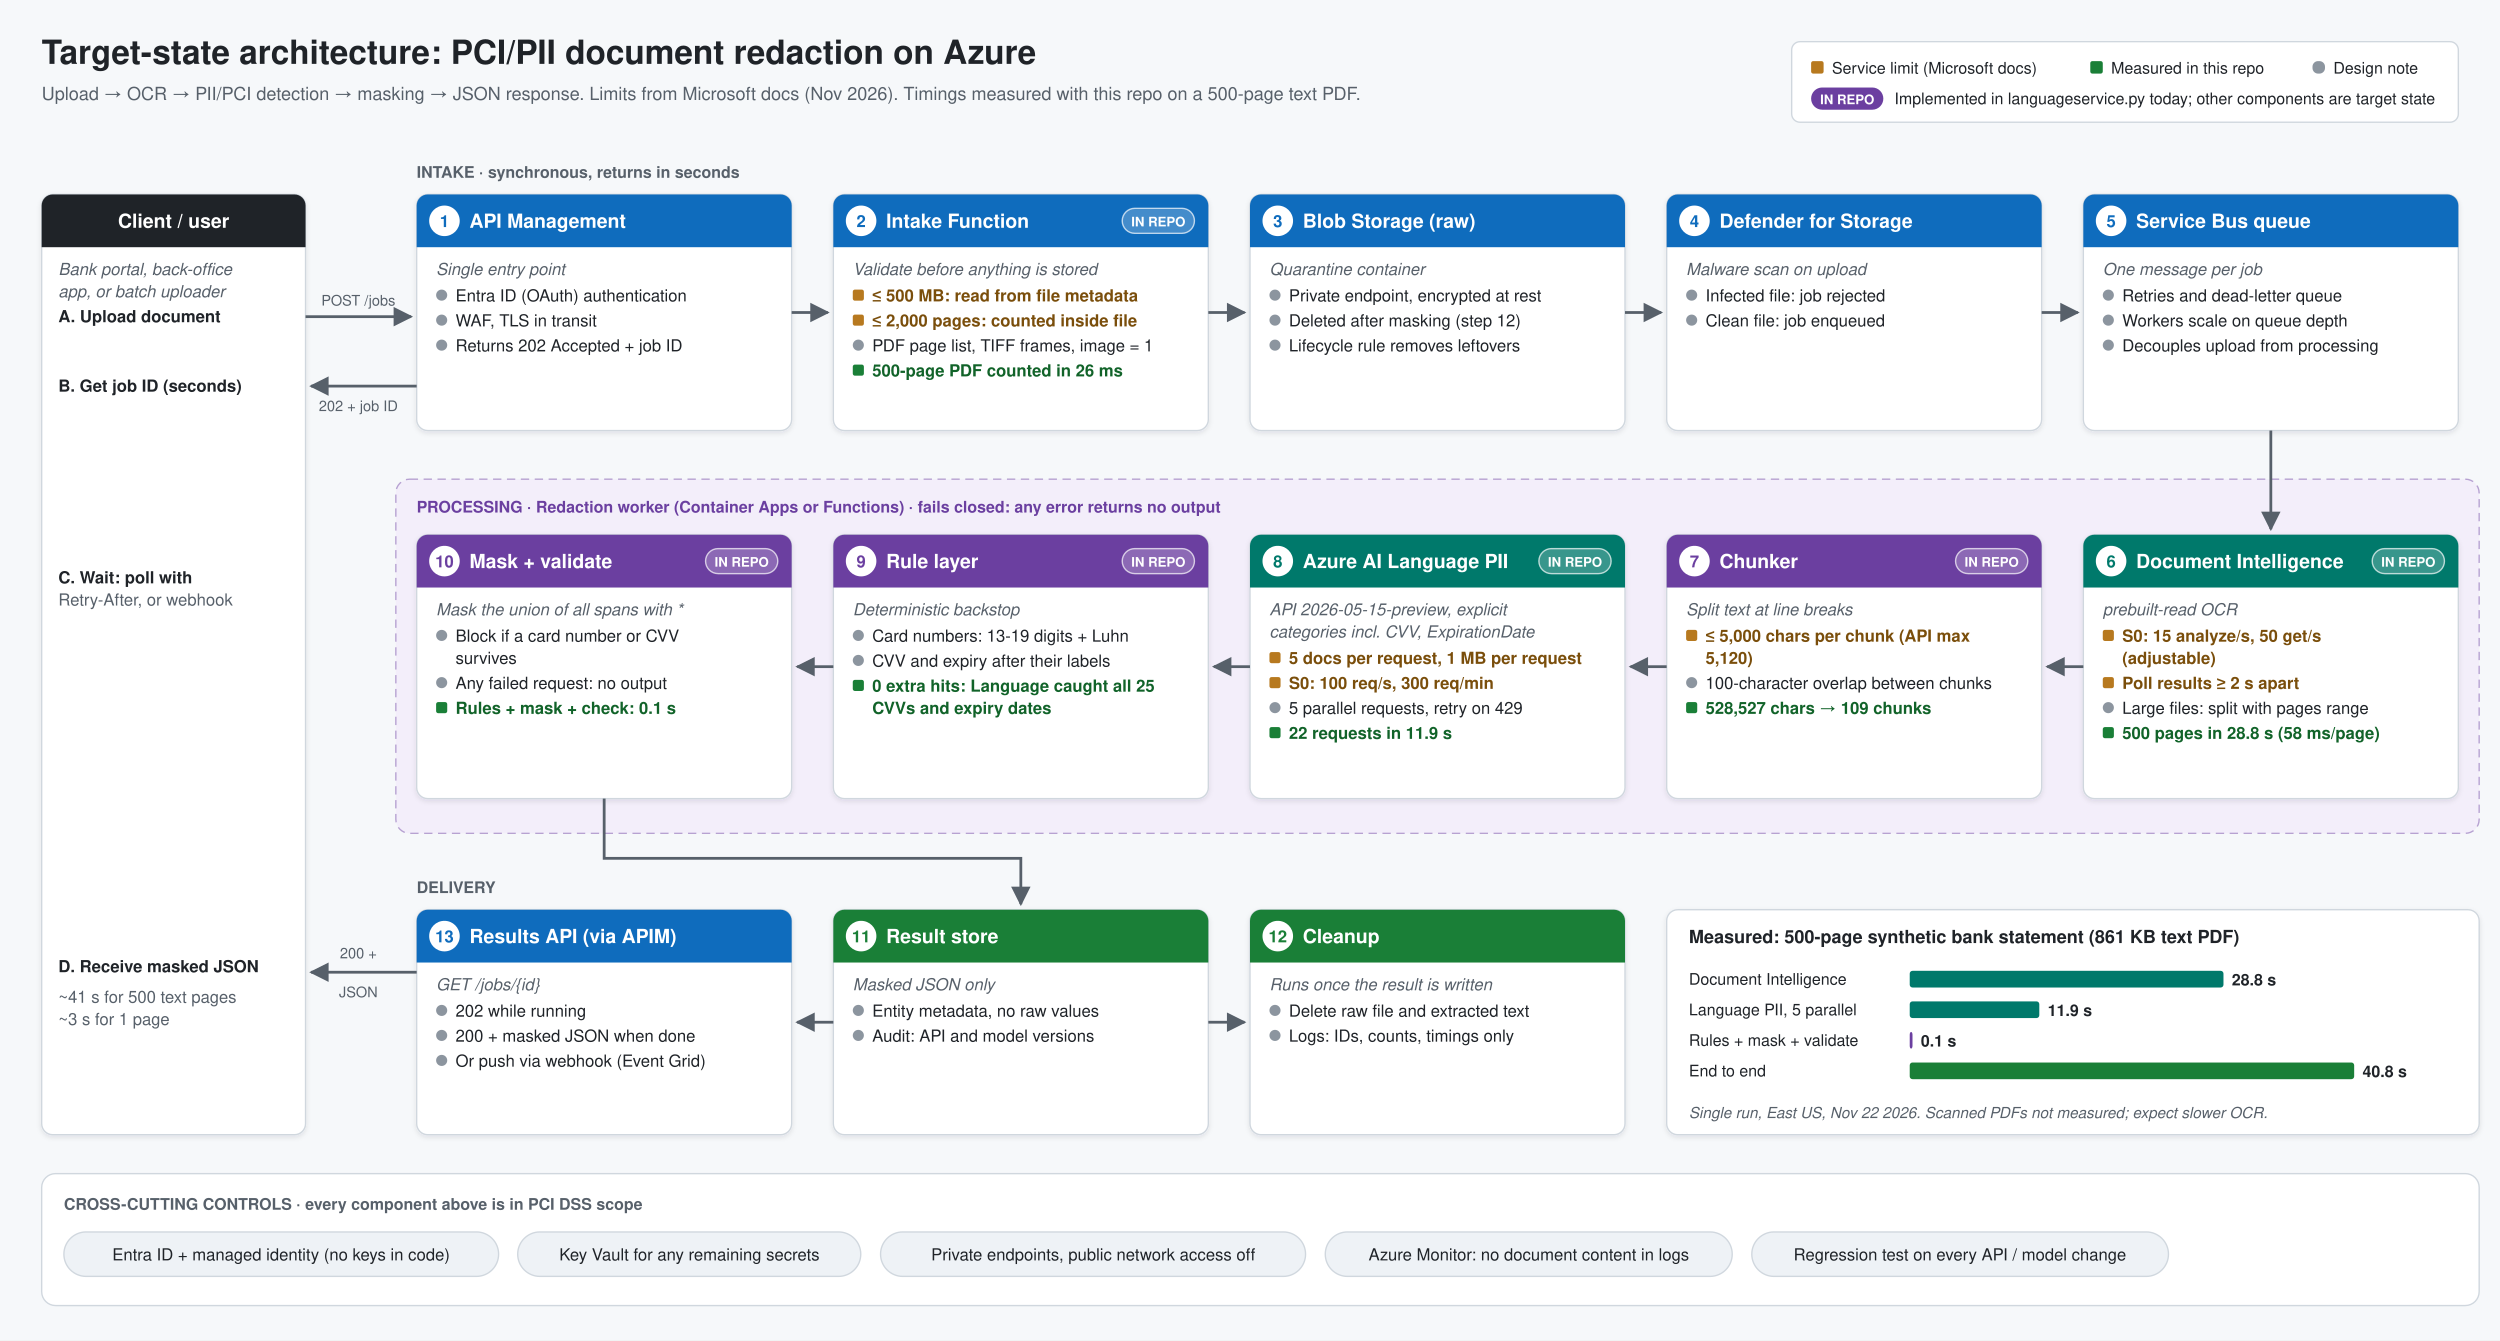
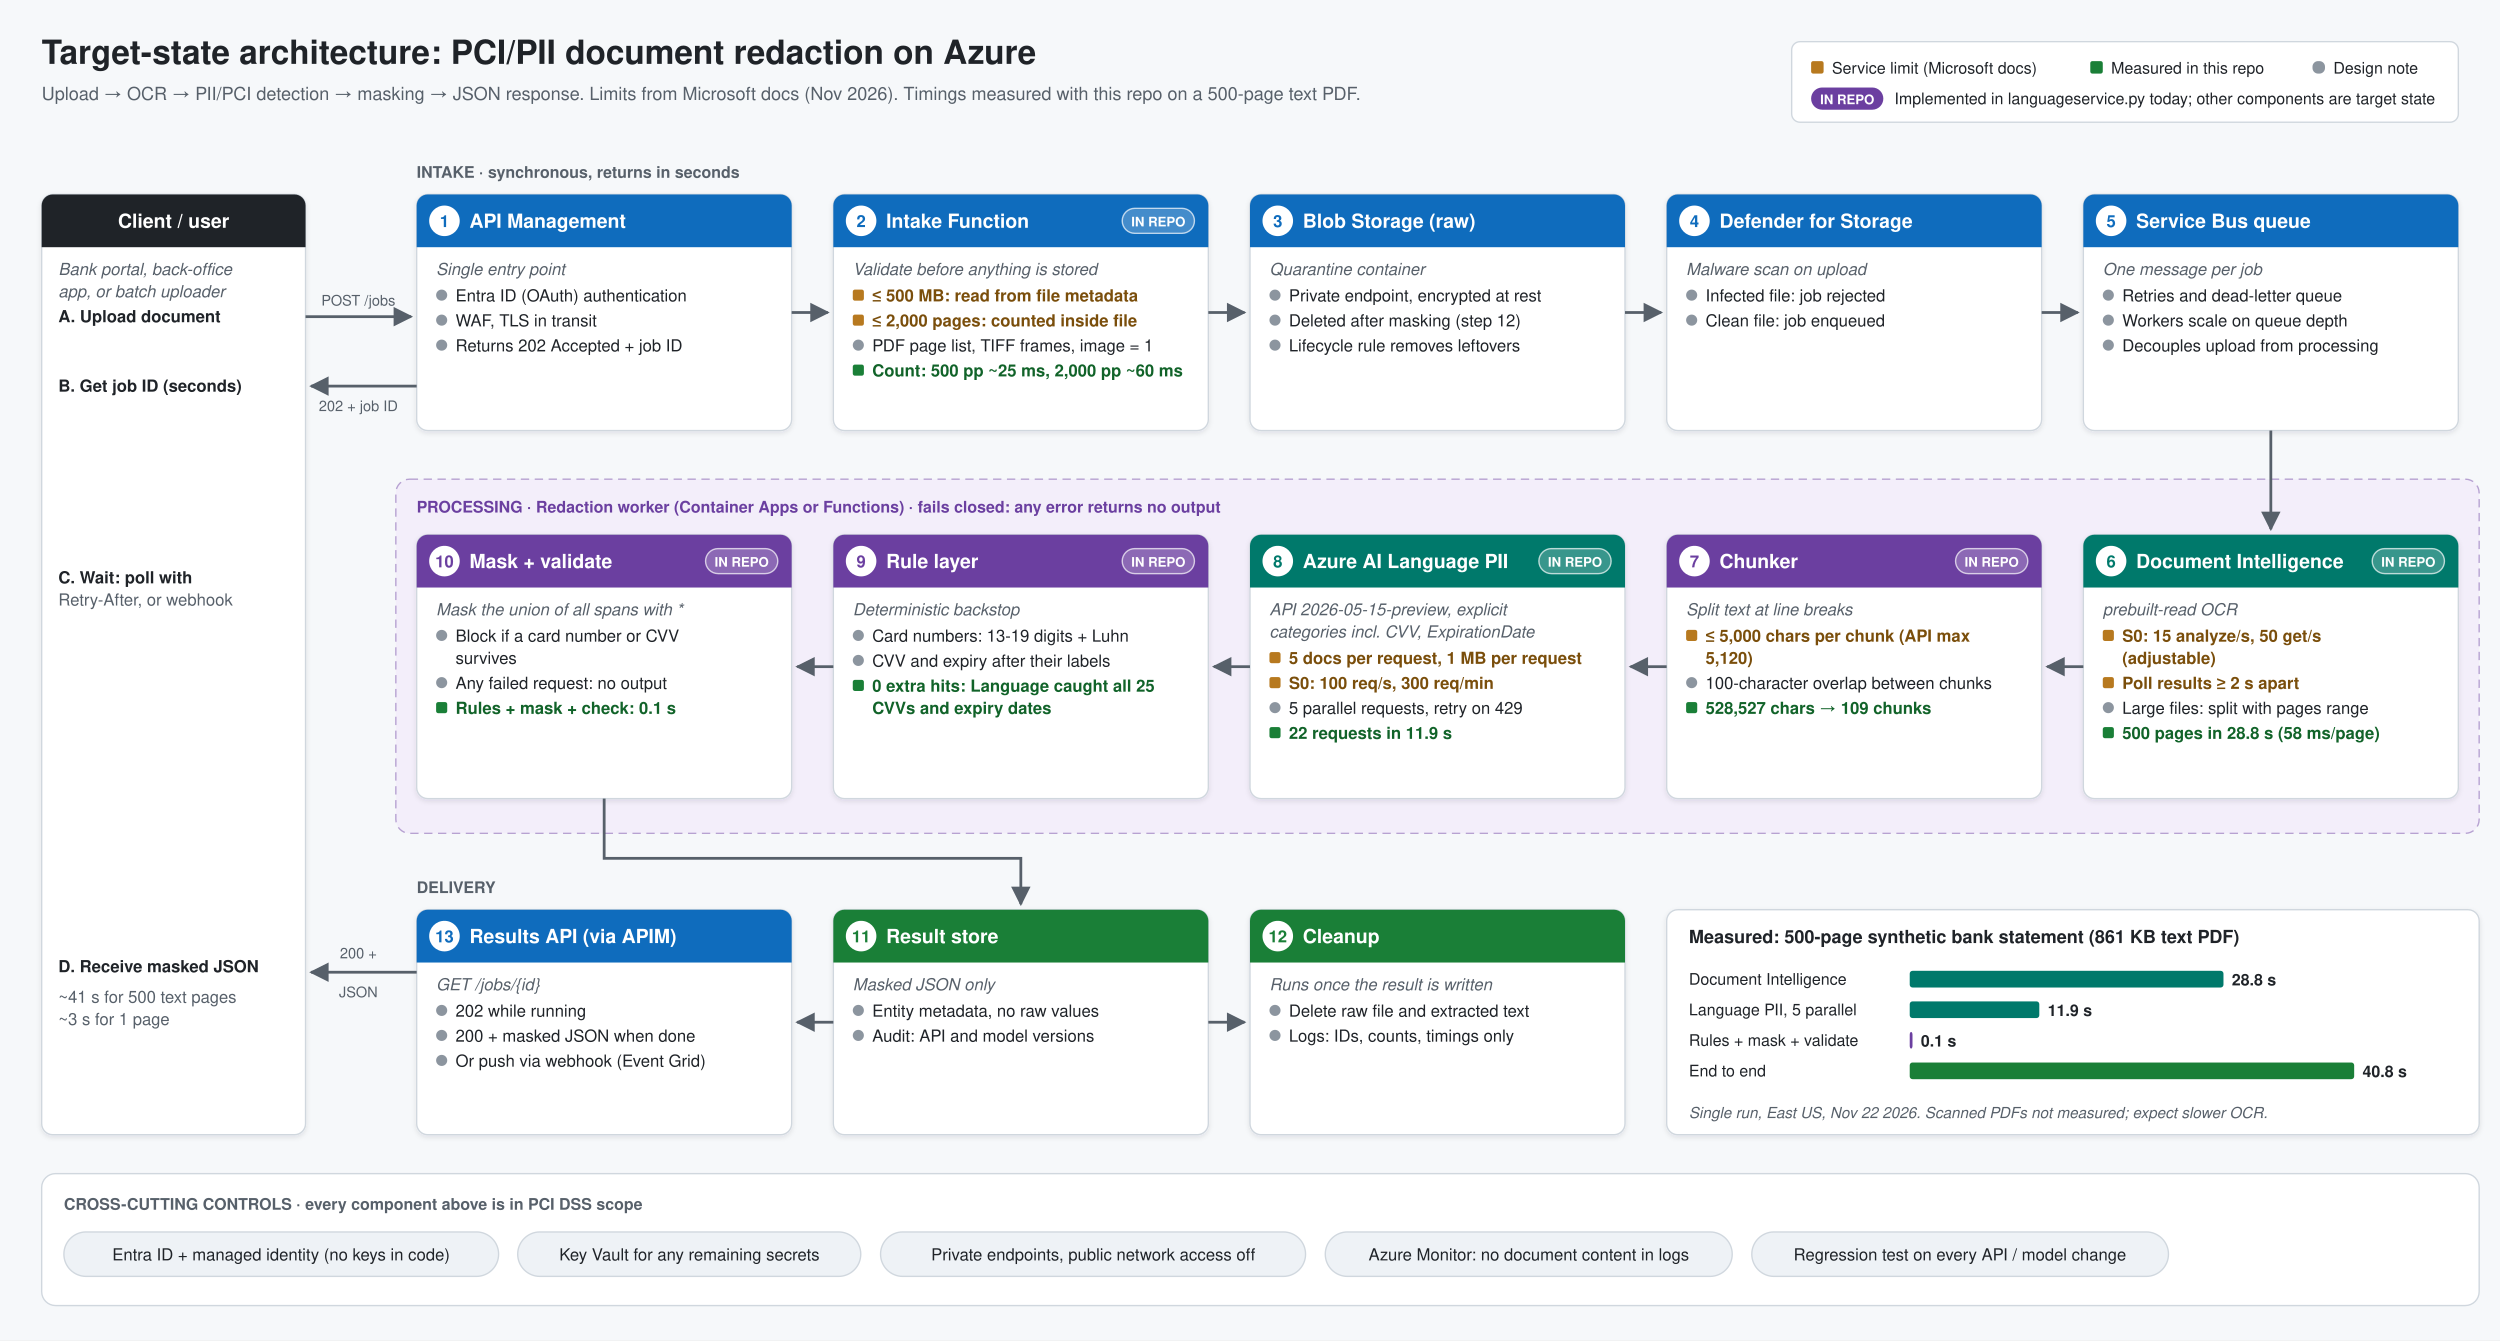
<svg xmlns="http://www.w3.org/2000/svg" width="1800" height="965" viewBox="0 0 1800 965" font-family="Segoe UI, -apple-system, Helvetica Neue, Helvetica, Arial, sans-serif">
  <defs>
    <marker id="arrow" viewBox="0 0 10 10" refX="9" refY="5" markerWidth="7" markerHeight="7" orient="auto-start-reverse">
      <path d="M0,0 L10,5 L0,10 z" fill="#57606A" />
    </marker>
    <filter id="shadow" x="-5%" y="-5%" width="110%" height="115%">
      <feDropShadow dx="0" dy="1.5" stdDeviation="2" flood-color="#1F2328" flood-opacity="0.10" />
    </filter>
  </defs>
  <rect width="1800" height="965" fill="#F6F8FA" />
  <text x="30" y="46" font-size="24" fill="#1F2328" font-weight="bold" text-anchor="start" font-style="normal">Target-state architecture: PCI/PII document redaction on Azure</text>
  <text x="30" y="72" font-size="13" fill="#57606A" font-weight="normal" text-anchor="start" font-style="normal">Upload → OCR → PII/PCI detection → masking → JSON response. Limits from Microsoft docs (Nov 2026). Timings measured with this repo on a 500-page text PDF.</text>
  <rect x="1290" y="30" width="480" height="58" rx="6" fill="#FFFFFF" stroke="#D0D7DE" />
  <rect x="1304" y="44" width="9" height="9" rx="1.5" fill="#B7791F" />
  <text x="1319" y="53" font-size="11.5" fill="#1F2328" font-weight="normal" text-anchor="start" font-style="normal">Service limit (Microsoft docs)</text>
  <rect x="1505" y="44" width="9" height="9" rx="1.5" fill="#1A7F37" />
  <text x="1520" y="53" font-size="11.5" fill="#1F2328" font-weight="normal" text-anchor="start" font-style="normal">Measured in this repo</text>
  <rect x="1665" y="44" width="9" height="9" rx="4" fill="#8C959F" />
  <text x="1680" y="53" font-size="11.5" fill="#1F2328" font-weight="normal" text-anchor="start" font-style="normal">Design note</text>
  <rect x="1304" y="63" width="52" height="16" rx="8" fill="#6B3FA0" />
  <text x="1330" y="75" font-size="9.5" fill="#FFFFFF" font-weight="bold" text-anchor="middle" font-style="normal">IN REPO</text>
  <text x="1364" y="75" font-size="11.5" fill="#1F2328" font-weight="normal" text-anchor="start" font-style="normal">Implemented in languageservice.py today; other components are target state</text>
  <g filter="url(#shadow)">
    <rect x="30" y="140" width="190" height="677" rx="8" fill="#FFFFFF" stroke="#D0D7DE" />
  </g>
  <path d="M30,148 a8,8 0 0 1 8,-8 h174 a8,8 0 0 1 8,8 v30 h-190 z" fill="#1F2328" />
  <text x="125.0" y="164" font-size="14" fill="#FFFFFF" font-weight="bold" text-anchor="middle" font-style="normal">Client / user</text>
  <text x="42" y="198" font-size="12" fill="#57606A" font-weight="normal" text-anchor="start" font-style="italic">Bank portal, back-office</text>
  <text x="42" y="214" font-size="12" fill="#57606A" font-weight="normal" text-anchor="start" font-style="italic">app, or batch uploader</text>
  <text x="42" y="232" font-size="12" fill="#1F2328" font-weight="600" text-anchor="start" font-style="normal">A. Upload document</text>
  <text x="42" y="282" font-size="12" fill="#1F2328" font-weight="600" text-anchor="start" font-style="normal">B. Get job ID (seconds)</text>
  <text x="42" y="420" font-size="12" fill="#1F2328" font-weight="600" text-anchor="start" font-style="normal">C. Wait: poll with</text>
  <text x="42" y="436" font-size="12" fill="#57606A" font-weight="normal" text-anchor="start" font-style="normal">    Retry-After, or webhook</text>
  <text x="42" y="700" font-size="12" fill="#1F2328" font-weight="600" text-anchor="start" font-style="normal">D. Receive masked JSON</text>
  <text x="42" y="722" font-size="12" fill="#57606A" font-weight="normal" text-anchor="start" font-style="normal">~41 s for 500 text pages</text>
  <text x="42" y="738" font-size="12" fill="#57606A" font-weight="normal" text-anchor="start" font-style="normal">~3 s for 1 page</text>
  <text x="300" y="128" font-size="11.5" fill="#57606A" font-weight="bold" text-anchor="start" font-style="normal">INTAKE  ·  synchronous, returns in seconds</text>
  <g filter="url(#shadow)">
    <rect x="300" y="140" width="270" height="170" rx="8" fill="#FFFFFF" stroke="#D0D7DE" />
  </g>
  <path d="M300,148 a8,8 0 0 1 8,-8 h254 a8,8 0 0 1 8,8 v30 h-270 z" fill="#0F6CBD" />
  <circle cx="320" cy="159" r="11" fill="#FFFFFF" />
  <text x="320" y="163.5" font-size="12" fill="#0F6CBD" font-weight="bold" text-anchor="middle" font-style="normal">1</text>
  <text x="338" y="164" font-size="14" fill="#FFFFFF" font-weight="bold" text-anchor="start" font-style="normal">API Management</text>
  <text x="314" y="198" font-size="12" fill="#57606A" font-weight="normal" text-anchor="start" font-style="italic">Single entry point</text>
  <rect x="314" y="208.5" width="8" height="8" rx="4" fill="#8C959F" />
  <text x="328" y="217" font-size="12" fill="#1F2328" font-weight="normal" text-anchor="start" font-style="normal">Entra ID (OAuth) authentication</text>
  <rect x="314" y="226.5" width="8" height="8" rx="4" fill="#8C959F" />
  <text x="328" y="235" font-size="12" fill="#1F2328" font-weight="normal" text-anchor="start" font-style="normal">WAF, TLS in transit</text>
  <rect x="314" y="244.5" width="8" height="8" rx="4" fill="#8C959F" />
  <text x="328" y="253" font-size="12" fill="#1F2328" font-weight="normal" text-anchor="start" font-style="normal">Returns 202 Accepted + job ID</text>
  <g filter="url(#shadow)">
    <rect x="600" y="140" width="270" height="170" rx="8" fill="#FFFFFF" stroke="#D0D7DE" />
  </g>
  <path d="M600,148 a8,8 0 0 1 8,-8 h254 a8,8 0 0 1 8,8 v30 h-270 z" fill="#0F6CBD" />
  <circle cx="620" cy="159" r="11" fill="#FFFFFF" />
  <text x="620" y="163.5" font-size="12" fill="#0F6CBD" font-weight="bold" text-anchor="middle" font-style="normal">2</text>
  <text x="638" y="164" font-size="14" fill="#FFFFFF" font-weight="bold" text-anchor="start" font-style="normal">Intake Function</text>
  <rect x="808" y="150" width="52" height="18" rx="9" fill="#FFFFFF" fill-opacity="0.22" stroke="#FFFFFF" stroke-opacity="0.7" />
  <text x="834" y="163" font-size="9.5" fill="#FFFFFF" font-weight="bold" text-anchor="middle" font-style="normal">IN REPO</text>
  <text x="614" y="198" font-size="12" fill="#57606A" font-weight="normal" text-anchor="start" font-style="italic">Validate before anything is stored</text>
  <rect x="614" y="208.5" width="8" height="8" rx="1.5" fill="#B7791F" />
  <text x="628" y="217" font-size="12" fill="#7A4E0B" font-weight="600" text-anchor="start" font-style="normal">≤ 500 MB: read from file metadata</text>
  <rect x="614" y="226.5" width="8" height="8" rx="1.5" fill="#B7791F" />
  <text x="628" y="235" font-size="12" fill="#7A4E0B" font-weight="600" text-anchor="start" font-style="normal">≤ 2,000 pages: counted inside file</text>
  <rect x="614" y="244.5" width="8" height="8" rx="4" fill="#8C959F" />
  <text x="628" y="253" font-size="12" fill="#1F2328" font-weight="normal" text-anchor="start" font-style="normal">PDF page list, TIFF frames, image = 1</text>
  <rect x="614" y="262.5" width="8" height="8" rx="1.5" fill="#1A7F37" />
-   <text x="628" y="271" font-size="12" fill="#116329" font-weight="600" text-anchor="start" font-style="normal">500-page PDF counted in 26 ms</text>
+   <text x="628" y="271" font-size="12" fill="#116329" font-weight="600" text-anchor="start" font-style="normal">Count: 500 pp ~25 ms, 2,000 pp ~60 ms</text>
  <g filter="url(#shadow)">
    <rect x="900" y="140" width="270" height="170" rx="8" fill="#FFFFFF" stroke="#D0D7DE" />
  </g>
  <path d="M900,148 a8,8 0 0 1 8,-8 h254 a8,8 0 0 1 8,8 v30 h-270 z" fill="#0F6CBD" />
  <circle cx="920" cy="159" r="11" fill="#FFFFFF" />
  <text x="920" y="163.5" font-size="12" fill="#0F6CBD" font-weight="bold" text-anchor="middle" font-style="normal">3</text>
  <text x="938" y="164" font-size="14" fill="#FFFFFF" font-weight="bold" text-anchor="start" font-style="normal">Blob Storage (raw)</text>
  <text x="914" y="198" font-size="12" fill="#57606A" font-weight="normal" text-anchor="start" font-style="italic">Quarantine container</text>
  <rect x="914" y="208.5" width="8" height="8" rx="4" fill="#8C959F" />
  <text x="928" y="217" font-size="12" fill="#1F2328" font-weight="normal" text-anchor="start" font-style="normal">Private endpoint, encrypted at rest</text>
  <rect x="914" y="226.5" width="8" height="8" rx="4" fill="#8C959F" />
  <text x="928" y="235" font-size="12" fill="#1F2328" font-weight="normal" text-anchor="start" font-style="normal">Deleted after masking (step 12)</text>
  <rect x="914" y="244.5" width="8" height="8" rx="4" fill="#8C959F" />
  <text x="928" y="253" font-size="12" fill="#1F2328" font-weight="normal" text-anchor="start" font-style="normal">Lifecycle rule removes leftovers</text>
  <g filter="url(#shadow)">
    <rect x="1200" y="140" width="270" height="170" rx="8" fill="#FFFFFF" stroke="#D0D7DE" />
  </g>
  <path d="M1200,148 a8,8 0 0 1 8,-8 h254 a8,8 0 0 1 8,8 v30 h-270 z" fill="#0F6CBD" />
  <circle cx="1220" cy="159" r="11" fill="#FFFFFF" />
  <text x="1220" y="163.5" font-size="12" fill="#0F6CBD" font-weight="bold" text-anchor="middle" font-style="normal">4</text>
  <text x="1238" y="164" font-size="14" fill="#FFFFFF" font-weight="bold" text-anchor="start" font-style="normal">Defender for Storage</text>
  <text x="1214" y="198" font-size="12" fill="#57606A" font-weight="normal" text-anchor="start" font-style="italic">Malware scan on upload</text>
  <rect x="1214" y="208.5" width="8" height="8" rx="4" fill="#8C959F" />
  <text x="1228" y="217" font-size="12" fill="#1F2328" font-weight="normal" text-anchor="start" font-style="normal">Infected file: job rejected</text>
  <rect x="1214" y="226.5" width="8" height="8" rx="4" fill="#8C959F" />
  <text x="1228" y="235" font-size="12" fill="#1F2328" font-weight="normal" text-anchor="start" font-style="normal">Clean file: job enqueued</text>
  <g filter="url(#shadow)">
    <rect x="1500" y="140" width="270" height="170" rx="8" fill="#FFFFFF" stroke="#D0D7DE" />
  </g>
  <path d="M1500,148 a8,8 0 0 1 8,-8 h254 a8,8 0 0 1 8,8 v30 h-270 z" fill="#0F6CBD" />
  <circle cx="1520" cy="159" r="11" fill="#FFFFFF" />
  <text x="1520" y="163.5" font-size="12" fill="#0F6CBD" font-weight="bold" text-anchor="middle" font-style="normal">5</text>
  <text x="1538" y="164" font-size="14" fill="#FFFFFF" font-weight="bold" text-anchor="start" font-style="normal">Service Bus queue</text>
  <text x="1514" y="198" font-size="12" fill="#57606A" font-weight="normal" text-anchor="start" font-style="italic">One message per job</text>
  <rect x="1514" y="208.5" width="8" height="8" rx="4" fill="#8C959F" />
  <text x="1528" y="217" font-size="12" fill="#1F2328" font-weight="normal" text-anchor="start" font-style="normal">Retries and dead-letter queue</text>
  <rect x="1514" y="226.5" width="8" height="8" rx="4" fill="#8C959F" />
  <text x="1528" y="235" font-size="12" fill="#1F2328" font-weight="normal" text-anchor="start" font-style="normal">Workers scale on queue depth</text>
  <rect x="1514" y="244.5" width="8" height="8" rx="4" fill="#8C959F" />
  <text x="1528" y="253" font-size="12" fill="#1F2328" font-weight="normal" text-anchor="start" font-style="normal">Decouples upload from processing</text>
  <path d="M220,228 L296,228" fill="none" stroke="#57606A" stroke-width="2" marker-end="url(#arrow)" />
  <text x="258" y="220" font-size="10.5" fill="#57606A" font-weight="normal" text-anchor="middle" font-style="normal">POST /jobs</text>
  <path d="M300,278 L224,278" fill="none" stroke="#57606A" stroke-width="2" marker-end="url(#arrow)" />
  <text x="258" y="296" font-size="10.5" fill="#57606A" font-weight="normal" text-anchor="middle" font-style="normal">202 + job ID</text>
  <path d="M570,225.0 L596,225.0" fill="none" stroke="#57606A" stroke-width="2" marker-end="url(#arrow)" />
  <path d="M870,225.0 L896,225.0" fill="none" stroke="#57606A" stroke-width="2" marker-end="url(#arrow)" />
  <path d="M1170,225.0 L1196,225.0" fill="none" stroke="#57606A" stroke-width="2" marker-end="url(#arrow)" />
  <path d="M1470,225.0 L1496,225.0" fill="none" stroke="#57606A" stroke-width="2" marker-end="url(#arrow)" />
  <rect x="285" y="345" width="1500" height="255" rx="10" fill="#F3EEFA" stroke="#6B3FA0" stroke-opacity="0.45" stroke-dasharray="6 4" />
  <text x="300" y="369" font-size="11.5" fill="#6B3FA0" font-weight="bold" text-anchor="start" font-style="normal">PROCESSING  ·  Redaction worker (Container Apps or Functions)  ·  fails closed: any error returns no output</text>
  <g filter="url(#shadow)">
    <rect x="1500" y="385" width="270" height="190" rx="8" fill="#FFFFFF" stroke="#D0D7DE" />
  </g>
  <path d="M1500,393 a8,8 0 0 1 8,-8 h254 a8,8 0 0 1 8,8 v30 h-270 z" fill="#00796B" />
  <circle cx="1520" cy="404" r="11" fill="#FFFFFF" />
  <text x="1520" y="408.5" font-size="12" fill="#00796B" font-weight="bold" text-anchor="middle" font-style="normal">6</text>
  <text x="1538" y="409" font-size="14" fill="#FFFFFF" font-weight="bold" text-anchor="start" font-style="normal">Document Intelligence</text>
  <rect x="1708" y="395" width="52" height="18" rx="9" fill="#FFFFFF" fill-opacity="0.22" stroke="#FFFFFF" stroke-opacity="0.7" />
  <text x="1734" y="408" font-size="9.5" fill="#FFFFFF" font-weight="bold" text-anchor="middle" font-style="normal">IN REPO</text>
  <text x="1514" y="443" font-size="12" fill="#57606A" font-weight="normal" text-anchor="start" font-style="italic">prebuilt-read OCR</text>
  <rect x="1514" y="453.5" width="8" height="8" rx="1.5" fill="#B7791F" />
  <text x="1528" y="462" font-size="12" fill="#7A4E0B" font-weight="600" text-anchor="start" font-style="normal">S0: 15 analyze/s, 50 get/s</text>
  <text x="1528" y="478" font-size="12" fill="#7A4E0B" font-weight="600" text-anchor="start" font-style="normal">(adjustable)</text>
  <rect x="1514" y="487.5" width="8" height="8" rx="1.5" fill="#B7791F" />
  <text x="1528" y="496" font-size="12" fill="#7A4E0B" font-weight="600" text-anchor="start" font-style="normal">Poll results ≥ 2 s apart</text>
  <rect x="1514" y="505.5" width="8" height="8" rx="4" fill="#8C959F" />
  <text x="1528" y="514" font-size="12" fill="#1F2328" font-weight="normal" text-anchor="start" font-style="normal">Large files: split with pages range</text>
  <rect x="1514" y="523.5" width="8" height="8" rx="1.5" fill="#1A7F37" />
  <text x="1528" y="532" font-size="12" fill="#116329" font-weight="600" text-anchor="start" font-style="normal">500 pages in 28.8 s (58 ms/page)</text>
  <g filter="url(#shadow)">
    <rect x="1200" y="385" width="270" height="190" rx="8" fill="#FFFFFF" stroke="#D0D7DE" />
  </g>
  <path d="M1200,393 a8,8 0 0 1 8,-8 h254 a8,8 0 0 1 8,8 v30 h-270 z" fill="#6B3FA0" />
  <circle cx="1220" cy="404" r="11" fill="#FFFFFF" />
  <text x="1220" y="408.5" font-size="12" fill="#6B3FA0" font-weight="bold" text-anchor="middle" font-style="normal">7</text>
  <text x="1238" y="409" font-size="14" fill="#FFFFFF" font-weight="bold" text-anchor="start" font-style="normal">Chunker</text>
  <rect x="1408" y="395" width="52" height="18" rx="9" fill="#FFFFFF" fill-opacity="0.22" stroke="#FFFFFF" stroke-opacity="0.7" />
  <text x="1434" y="408" font-size="9.5" fill="#FFFFFF" font-weight="bold" text-anchor="middle" font-style="normal">IN REPO</text>
  <text x="1214" y="443" font-size="12" fill="#57606A" font-weight="normal" text-anchor="start" font-style="italic">Split text at line breaks</text>
  <rect x="1214" y="453.5" width="8" height="8" rx="1.5" fill="#B7791F" />
  <text x="1228" y="462" font-size="12" fill="#7A4E0B" font-weight="600" text-anchor="start" font-style="normal">≤ 5,000 chars per chunk (API max</text>
  <text x="1228" y="478" font-size="12" fill="#7A4E0B" font-weight="600" text-anchor="start" font-style="normal">5,120)</text>
  <rect x="1214" y="487.5" width="8" height="8" rx="4" fill="#8C959F" />
  <text x="1228" y="496" font-size="12" fill="#1F2328" font-weight="normal" text-anchor="start" font-style="normal">100-character overlap between chunks</text>
  <rect x="1214" y="505.5" width="8" height="8" rx="1.5" fill="#1A7F37" />
  <text x="1228" y="514" font-size="12" fill="#116329" font-weight="600" text-anchor="start" font-style="normal">528,527 chars → 109 chunks</text>
  <g filter="url(#shadow)">
    <rect x="900" y="385" width="270" height="190" rx="8" fill="#FFFFFF" stroke="#D0D7DE" />
  </g>
  <path d="M900,393 a8,8 0 0 1 8,-8 h254 a8,8 0 0 1 8,8 v30 h-270 z" fill="#00796B" />
  <circle cx="920" cy="404" r="11" fill="#FFFFFF" />
  <text x="920" y="408.5" font-size="12" fill="#00796B" font-weight="bold" text-anchor="middle" font-style="normal">8</text>
  <text x="938" y="409" font-size="14" fill="#FFFFFF" font-weight="bold" text-anchor="start" font-style="normal">Azure AI Language PII</text>
  <rect x="1108" y="395" width="52" height="18" rx="9" fill="#FFFFFF" fill-opacity="0.22" stroke="#FFFFFF" stroke-opacity="0.7" />
  <text x="1134" y="408" font-size="9.5" fill="#FFFFFF" font-weight="bold" text-anchor="middle" font-style="normal">IN REPO</text>
  <text x="914" y="443" font-size="12" fill="#57606A" font-weight="normal" text-anchor="start" font-style="italic">API 2026-05-15-preview, explicit</text>
  <text x="914" y="459" font-size="12" fill="#57606A" font-weight="normal" text-anchor="start" font-style="italic">categories incl. CVV, ExpirationDate</text>
  <rect x="914" y="469.5" width="8" height="8" rx="1.5" fill="#B7791F" />
  <text x="928" y="478" font-size="12" fill="#7A4E0B" font-weight="600" text-anchor="start" font-style="normal">5 docs per request, 1 MB per request</text>
  <rect x="914" y="487.5" width="8" height="8" rx="1.5" fill="#B7791F" />
  <text x="928" y="496" font-size="12" fill="#7A4E0B" font-weight="600" text-anchor="start" font-style="normal">S0: 100 req/s, 300 req/min</text>
  <rect x="914" y="505.5" width="8" height="8" rx="4" fill="#8C959F" />
  <text x="928" y="514" font-size="12" fill="#1F2328" font-weight="normal" text-anchor="start" font-style="normal">5 parallel requests, retry on 429</text>
  <rect x="914" y="523.5" width="8" height="8" rx="1.5" fill="#1A7F37" />
  <text x="928" y="532" font-size="12" fill="#116329" font-weight="600" text-anchor="start" font-style="normal">22 requests in 11.9 s</text>
  <g filter="url(#shadow)">
    <rect x="600" y="385" width="270" height="190" rx="8" fill="#FFFFFF" stroke="#D0D7DE" />
  </g>
  <path d="M600,393 a8,8 0 0 1 8,-8 h254 a8,8 0 0 1 8,8 v30 h-270 z" fill="#6B3FA0" />
  <circle cx="620" cy="404" r="11" fill="#FFFFFF" />
  <text x="620" y="408.5" font-size="12" fill="#6B3FA0" font-weight="bold" text-anchor="middle" font-style="normal">9</text>
  <text x="638" y="409" font-size="14" fill="#FFFFFF" font-weight="bold" text-anchor="start" font-style="normal">Rule layer</text>
  <rect x="808" y="395" width="52" height="18" rx="9" fill="#FFFFFF" fill-opacity="0.22" stroke="#FFFFFF" stroke-opacity="0.7" />
  <text x="834" y="408" font-size="9.5" fill="#FFFFFF" font-weight="bold" text-anchor="middle" font-style="normal">IN REPO</text>
  <text x="614" y="443" font-size="12" fill="#57606A" font-weight="normal" text-anchor="start" font-style="italic">Deterministic backstop</text>
  <rect x="614" y="453.5" width="8" height="8" rx="4" fill="#8C959F" />
  <text x="628" y="462" font-size="12" fill="#1F2328" font-weight="normal" text-anchor="start" font-style="normal">Card numbers: 13-19 digits + Luhn</text>
  <rect x="614" y="471.5" width="8" height="8" rx="4" fill="#8C959F" />
  <text x="628" y="480" font-size="12" fill="#1F2328" font-weight="normal" text-anchor="start" font-style="normal">CVV and expiry after their labels</text>
  <rect x="614" y="489.5" width="8" height="8" rx="1.5" fill="#1A7F37" />
  <text x="628" y="498" font-size="12" fill="#116329" font-weight="600" text-anchor="start" font-style="normal">0 extra hits: Language caught all 25</text>
  <text x="628" y="514" font-size="12" fill="#116329" font-weight="600" text-anchor="start" font-style="normal">CVVs and expiry dates</text>
  <g filter="url(#shadow)">
    <rect x="300" y="385" width="270" height="190" rx="8" fill="#FFFFFF" stroke="#D0D7DE" />
  </g>
  <path d="M300,393 a8,8 0 0 1 8,-8 h254 a8,8 0 0 1 8,8 v30 h-270 z" fill="#6B3FA0" />
  <circle cx="320" cy="404" r="11" fill="#FFFFFF" />
  <text x="320" y="408.5" font-size="12" fill="#6B3FA0" font-weight="bold" text-anchor="middle" font-style="normal">10</text>
  <text x="338" y="409" font-size="14" fill="#FFFFFF" font-weight="bold" text-anchor="start" font-style="normal">Mask + validate</text>
  <rect x="508" y="395" width="52" height="18" rx="9" fill="#FFFFFF" fill-opacity="0.22" stroke="#FFFFFF" stroke-opacity="0.7" />
  <text x="534" y="408" font-size="9.5" fill="#FFFFFF" font-weight="bold" text-anchor="middle" font-style="normal">IN REPO</text>
  <text x="314" y="443" font-size="12" fill="#57606A" font-weight="normal" text-anchor="start" font-style="italic">Mask the union of all spans with *</text>
  <rect x="314" y="453.5" width="8" height="8" rx="4" fill="#8C959F" />
  <text x="328" y="462" font-size="12" fill="#1F2328" font-weight="normal" text-anchor="start" font-style="normal">Block if a card number or CVV</text>
  <text x="328" y="478" font-size="12" fill="#1F2328" font-weight="normal" text-anchor="start" font-style="normal">survives</text>
  <rect x="314" y="487.5" width="8" height="8" rx="4" fill="#8C959F" />
  <text x="328" y="496" font-size="12" fill="#1F2328" font-weight="normal" text-anchor="start" font-style="normal">Any failed request: no output</text>
  <rect x="314" y="505.5" width="8" height="8" rx="1.5" fill="#1A7F37" />
  <text x="328" y="514" font-size="12" fill="#116329" font-weight="600" text-anchor="start" font-style="normal">Rules + mask + check: 0.1 s</text>
  <path d="M1635,310 L1635,381" fill="none" stroke="#57606A" stroke-width="2" marker-end="url(#arrow)" />
  <path d="M1500,480.0 L1474,480.0" fill="none" stroke="#57606A" stroke-width="2" marker-end="url(#arrow)" />
  <path d="M1200,480.0 L1174,480.0" fill="none" stroke="#57606A" stroke-width="2" marker-end="url(#arrow)" />
  <path d="M900,480.0 L874,480.0" fill="none" stroke="#57606A" stroke-width="2" marker-end="url(#arrow)" />
  <path d="M600,480.0 L574,480.0" fill="none" stroke="#57606A" stroke-width="2" marker-end="url(#arrow)" />
  <text x="300" y="643" font-size="11.5" fill="#57606A" font-weight="bold" text-anchor="start" font-style="normal">DELIVERY</text>
  <g filter="url(#shadow)">
    <rect x="300" y="655" width="270" height="162" rx="8" fill="#FFFFFF" stroke="#D0D7DE" />
  </g>
  <path d="M300,663 a8,8 0 0 1 8,-8 h254 a8,8 0 0 1 8,8 v30 h-270 z" fill="#0F6CBD" />
  <circle cx="320" cy="674" r="11" fill="#FFFFFF" />
  <text x="320" y="678.5" font-size="12" fill="#0F6CBD" font-weight="bold" text-anchor="middle" font-style="normal">13</text>
  <text x="338" y="679" font-size="14" fill="#FFFFFF" font-weight="bold" text-anchor="start" font-style="normal">Results API (via APIM)</text>
  <text x="314" y="713" font-size="12" fill="#57606A" font-weight="normal" text-anchor="start" font-style="italic">GET /jobs/{id}</text>
  <rect x="314" y="723.5" width="8" height="8" rx="4" fill="#8C959F" />
  <text x="328" y="732" font-size="12" fill="#1F2328" font-weight="normal" text-anchor="start" font-style="normal">202 while running</text>
  <rect x="314" y="741.5" width="8" height="8" rx="4" fill="#8C959F" />
  <text x="328" y="750" font-size="12" fill="#1F2328" font-weight="normal" text-anchor="start" font-style="normal">200 + masked JSON when done</text>
  <rect x="314" y="759.5" width="8" height="8" rx="4" fill="#8C959F" />
  <text x="328" y="768" font-size="12" fill="#1F2328" font-weight="normal" text-anchor="start" font-style="normal">Or push via webhook (Event Grid)</text>
  <g filter="url(#shadow)">
    <rect x="600" y="655" width="270" height="162" rx="8" fill="#FFFFFF" stroke="#D0D7DE" />
  </g>
  <path d="M600,663 a8,8 0 0 1 8,-8 h254 a8,8 0 0 1 8,8 v30 h-270 z" fill="#1A7F37" />
  <circle cx="620" cy="674" r="11" fill="#FFFFFF" />
  <text x="620" y="678.5" font-size="12" fill="#1A7F37" font-weight="bold" text-anchor="middle" font-style="normal">11</text>
  <text x="638" y="679" font-size="14" fill="#FFFFFF" font-weight="bold" text-anchor="start" font-style="normal">Result store</text>
  <text x="614" y="713" font-size="12" fill="#57606A" font-weight="normal" text-anchor="start" font-style="italic">Masked JSON only</text>
  <rect x="614" y="723.5" width="8" height="8" rx="4" fill="#8C959F" />
  <text x="628" y="732" font-size="12" fill="#1F2328" font-weight="normal" text-anchor="start" font-style="normal">Entity metadata, no raw values</text>
  <rect x="614" y="741.5" width="8" height="8" rx="4" fill="#8C959F" />
  <text x="628" y="750" font-size="12" fill="#1F2328" font-weight="normal" text-anchor="start" font-style="normal">Audit: API and model versions</text>
  <g filter="url(#shadow)">
    <rect x="900" y="655" width="270" height="162" rx="8" fill="#FFFFFF" stroke="#D0D7DE" />
  </g>
  <path d="M900,663 a8,8 0 0 1 8,-8 h254 a8,8 0 0 1 8,8 v30 h-270 z" fill="#1A7F37" />
  <circle cx="920" cy="674" r="11" fill="#FFFFFF" />
  <text x="920" y="678.5" font-size="12" fill="#1A7F37" font-weight="bold" text-anchor="middle" font-style="normal">12</text>
  <text x="938" y="679" font-size="14" fill="#FFFFFF" font-weight="bold" text-anchor="start" font-style="normal">Cleanup</text>
  <text x="914" y="713" font-size="12" fill="#57606A" font-weight="normal" text-anchor="start" font-style="italic">Runs once the result is written</text>
  <rect x="914" y="723.5" width="8" height="8" rx="4" fill="#8C959F" />
  <text x="928" y="732" font-size="12" fill="#1F2328" font-weight="normal" text-anchor="start" font-style="normal">Delete raw file and extracted text</text>
  <rect x="914" y="741.5" width="8" height="8" rx="4" fill="#8C959F" />
  <text x="928" y="750" font-size="12" fill="#1F2328" font-weight="normal" text-anchor="start" font-style="normal">Logs: IDs, counts, timings only</text>
  <path d="M435,575 L435,618 L735,618 L735,651" fill="none" stroke="#57606A" stroke-width="2" marker-end="url(#arrow)" />
  <path d="M870,736.0 L896,736.0" fill="none" stroke="#57606A" stroke-width="2" marker-end="url(#arrow)" />
  <path d="M600,736.0 L574,736.0" fill="none" stroke="#57606A" stroke-width="2" marker-end="url(#arrow)" />
  <path d="M300,700 L224,700" fill="none" stroke="#57606A" stroke-width="2" marker-end="url(#arrow)" />
  <text x="258" y="690" font-size="10.5" fill="#57606A" font-weight="normal" text-anchor="middle" font-style="normal">200 +</text>
  <text x="258" y="718" font-size="10.5" fill="#57606A" font-weight="normal" text-anchor="middle" font-style="normal">JSON</text>
  <g filter="url(#shadow)">
    <rect x="1200" y="655" width="585" height="162" rx="8" fill="#FFFFFF" stroke="#D0D7DE" />
  </g>
  <text x="1216" y="679" font-size="13" fill="#1F2328" font-weight="bold" text-anchor="start" font-style="normal">Measured: 500-page synthetic bank statement (861 KB text PDF)</text>
  <text x="1216" y="709" font-size="11.5" fill="#1F2328" font-weight="normal" text-anchor="start" font-style="normal">Document Intelligence</text>
  <rect x="1375" y="699" width="225.9" height="12" rx="2" fill="#00796B" />
  <text x="1606.882" y="709.5" font-size="11.5" fill="#1F2328" font-weight="600" text-anchor="start" font-style="normal">28.8 s</text>
  <text x="1216" y="731" font-size="11.5" fill="#1F2328" font-weight="normal" text-anchor="start" font-style="normal">Language PII, 5 parallel</text>
  <rect x="1375" y="721" width="93.3" height="12" rx="2" fill="#00796B" />
  <text x="1474.333" y="731.5" font-size="11.5" fill="#1F2328" font-weight="600" text-anchor="start" font-style="normal">11.9 s</text>
  <text x="1216" y="753" font-size="11.5" fill="#1F2328" font-weight="normal" text-anchor="start" font-style="normal">Rules + mask + validate</text>
  <rect x="1375" y="743" width="2.0" height="12" rx="2" fill="#6B3FA0" />
  <text x="1383" y="753.5" font-size="11.5" fill="#1F2328" font-weight="600" text-anchor="start" font-style="normal">0.1 s</text>
  <text x="1216" y="775" font-size="11.5" fill="#1F2328" font-weight="normal" text-anchor="start" font-style="normal">End to end</text>
  <rect x="1375" y="765" width="320.0" height="12" rx="2" fill="#1A7F37" />
  <text x="1701.0" y="775.5" font-size="11.5" fill="#1F2328" font-weight="600" text-anchor="start" font-style="normal">40.8 s</text>
  <text x="1216" y="805" font-size="11" fill="#57606A" font-weight="normal" text-anchor="start" font-style="italic">Single run, East US, Nov 22 2026. Scanned PDFs not measured; expect slower OCR.</text>
  <rect x="30" y="845" width="1755" height="95" rx="10" fill="#FFFFFF" stroke="#D0D7DE" />
  <text x="46" y="871" font-size="11.5" fill="#57606A" font-weight="bold" text-anchor="start" font-style="normal">CROSS-CUTTING CONTROLS  ·  every component above is in PCI DSS scope</text>
  <rect x="46" y="887" width="313" height="32" rx="16" fill="#EEF2F6" stroke="#D0D7DE" />
  <text x="202.375" y="907.5" font-size="12" fill="#1F2328" font-weight="normal" text-anchor="middle" font-style="normal">Entra ID + managed identity (no keys in code)</text>
  <rect x="372.75" y="887" width="247" height="32" rx="16" fill="#EEF2F6" stroke="#D0D7DE" />
  <text x="496.375" y="907.5" font-size="12" fill="#1F2328" font-weight="normal" text-anchor="middle" font-style="normal">Key Vault for any remaining secrets</text>
  <rect x="634.0" y="887" width="306" height="32" rx="16" fill="#EEF2F6" stroke="#D0D7DE" />
  <text x="787.1" y="907.5" font-size="12" fill="#1F2328" font-weight="normal" text-anchor="middle" font-style="normal">Private endpoints, public network access off</text>
  <rect x="954.2" y="887" width="293" height="32" rx="16" fill="#EEF2F6" stroke="#D0D7DE" />
  <text x="1100.75" y="907.5" font-size="12" fill="#1F2328" font-weight="normal" text-anchor="middle" font-style="normal">Azure Monitor: no document content in logs</text>
  <rect x="1261.3" y="887" width="300" height="32" rx="16" fill="#EEF2F6" stroke="#D0D7DE" />
  <text x="1411.125" y="907.5" font-size="12" fill="#1F2328" font-weight="normal" text-anchor="middle" font-style="normal">Regression test on every API / model change</text>
</svg>
